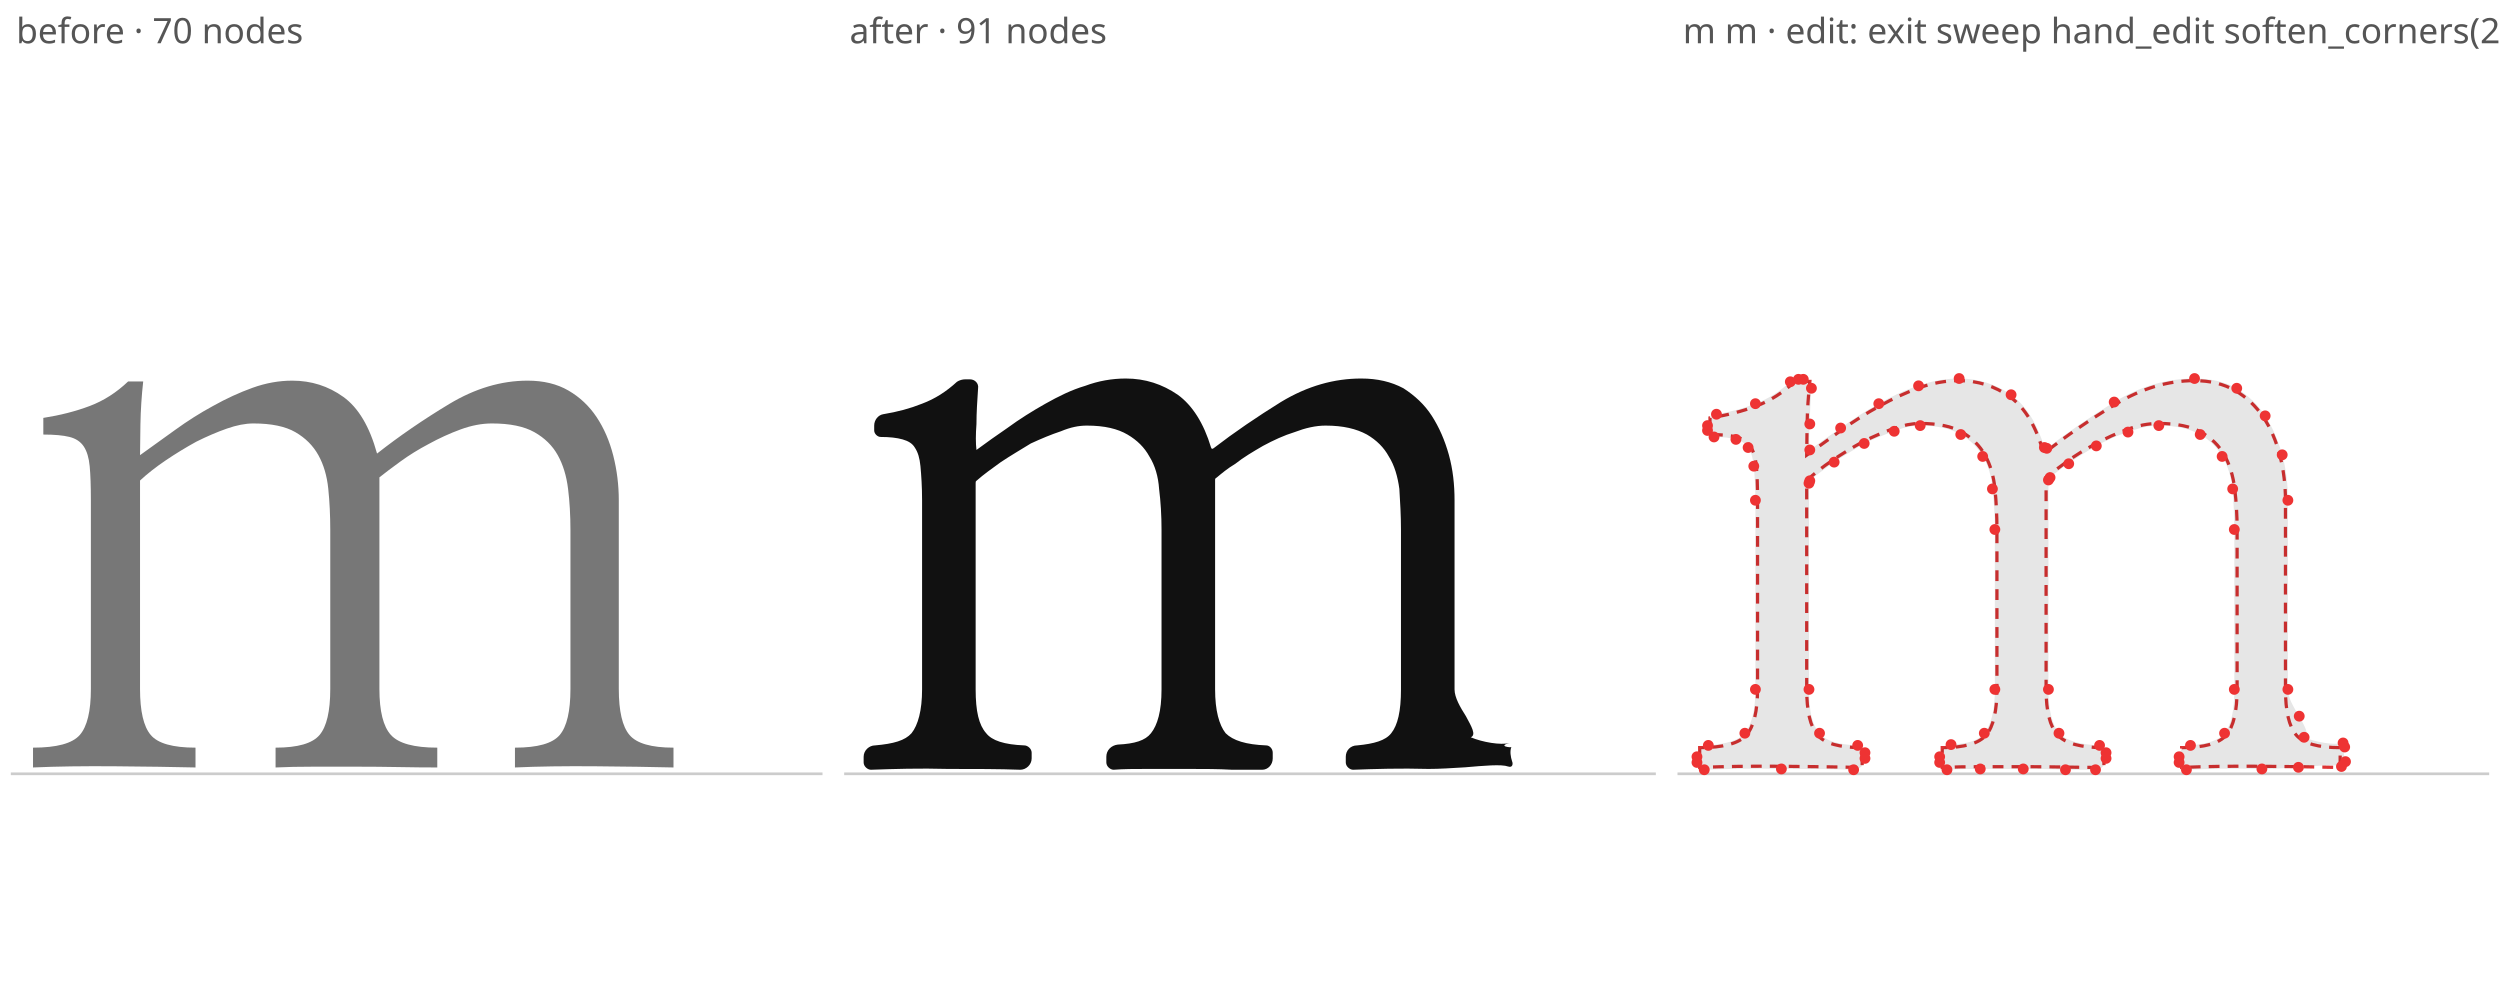
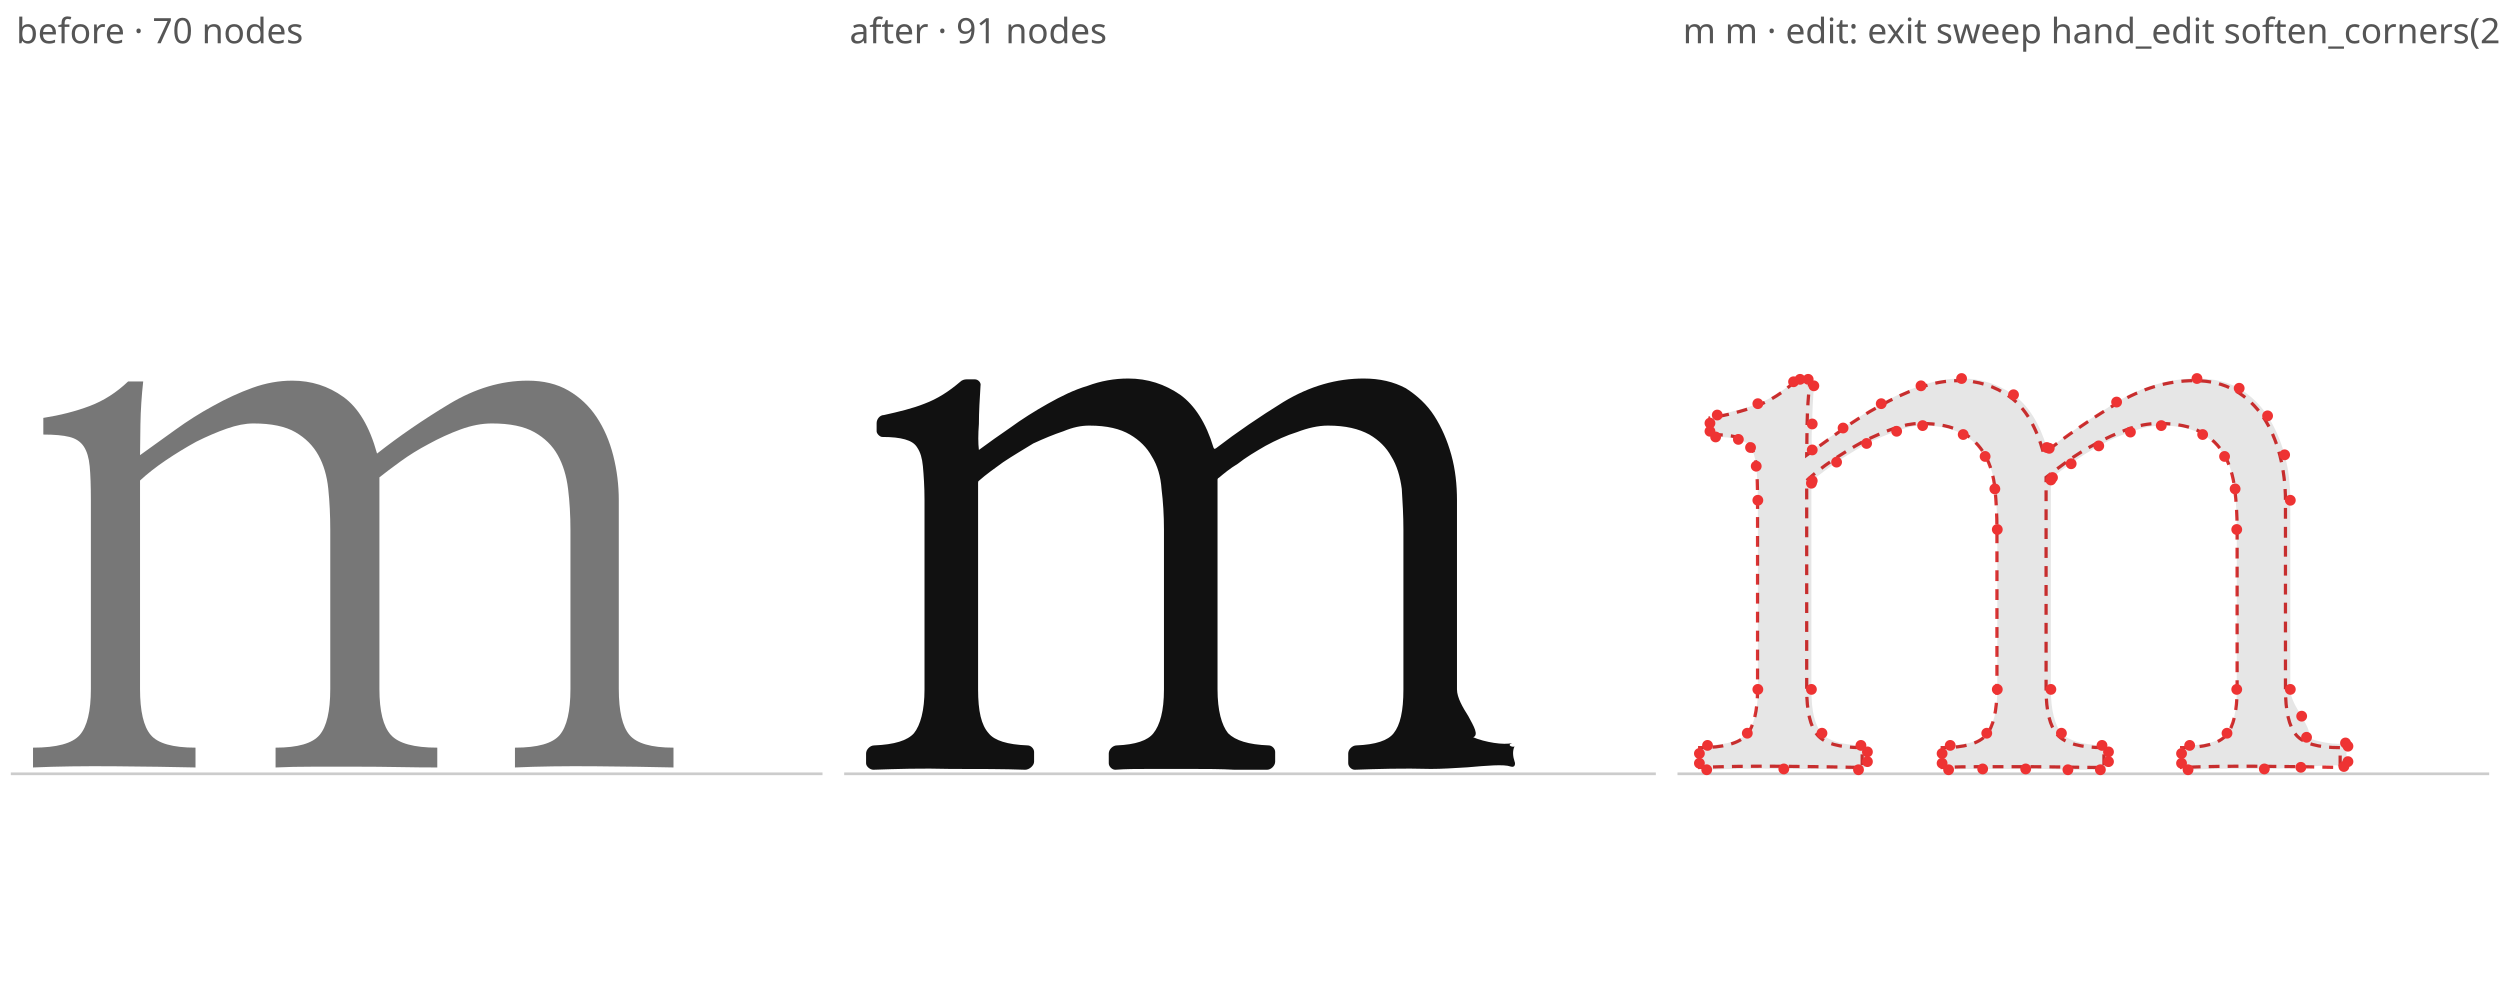
<svg xmlns="http://www.w3.org/2000/svg" width="924" height="366" viewBox="0 0 924 366" style="background:#fff">
  <g transform="translate(4,286.0)">
    <g transform="scale(0.3,-0.3)">
      <line x1="0" y1="0" x2="1000" y2="0" stroke="#ccc" stroke-width="3.333" />
      <path d="M159.668 430.664C159.993 448.242 161.133 465.82 163.086 483.398H144.531C130.208 469.727 114.421 459.635 97.168 453.125C79.915 446.615 60.872 441.732 40.039 438.477V417.969C53.711 417.969 64.453 416.992 72.266 415.039C80.078 413.086 85.938 409.18 89.844 403.32C93.75 397.461 96.191 389.323 97.168 378.906C98.145 368.49 98.633 354.492 98.633 336.914V104.492C98.633 77.148 94.076 58.268 84.961 47.852C75.846 37.435 56.641 32.227 27.344 32.227V7.812C56.641 9.115 90.332 9.603 128.418 9.277C166.504 8.952 199.544 8.464 227.539 7.812V32.227C199.544 32.227 181.152 37.435 172.363 47.852C163.574 58.268 159.18 77.148 159.18 104.492V361.328C168.294 369.792 178.874 378.092 190.918 386.23C202.962 394.368 215.495 402.018 228.516 409.18C241.536 415.69 254.069 421.061 266.113 425.293C278.158 429.525 289.062 431.641 298.828 431.641C320.964 431.641 338.216 428.06 350.586 420.898C362.956 413.737 372.396 404.297 378.906 392.578C385.417 380.859 389.486 367.025 391.113 351.074C392.741 335.124 393.555 318.359 393.555 300.781V104.492C393.555 77.148 389.16 58.268 380.371 47.852C371.582 37.435 353.516 32.227 326.172 32.227V7.812C339.844 8.464 355.306 8.789 372.559 8.789H425.781C443.359 8.789 460.775 8.626 478.027 8.301C495.28 7.975 511.068 7.812 525.391 7.812V32.227C496.745 32.227 477.702 37.435 468.262 47.852C458.822 58.268 454.102 77.148 454.102 104.492V365.234C460.612 370.443 469.238 376.953 479.98 384.766C490.723 392.578 502.279 399.74 514.648 406.25C527.669 413.411 540.853 419.434 554.199 424.316C567.546 429.199 580.404 431.641 592.773 431.641C614.909 431.641 632.324 428.06 645.02 420.898C657.715 413.737 667.318 404.297 673.828 392.578C680.339 380.859 684.57 367.025 686.523 351.074C688.477 335.124 689.453 318.359 689.453 300.781V104.492C689.453 77.148 685.059 58.268 676.27 47.852C667.48 37.435 649.089 32.227 621.094 32.227V7.812C649.74 9.115 682.78 9.603 720.215 9.277C757.65 8.952 789.714 8.464 816.406 7.812V32.227C789.062 32.227 770.996 37.435 762.207 47.852C753.418 58.268 749.023 77.148 749.023 104.492V336.914C749.023 355.794 746.745 374.186 742.188 392.09C737.63 409.993 730.794 425.781 721.68 439.453C712.565 453.125 701.009 464.03 687.012 472.168C673.014 480.306 656.25 484.375 636.719 484.375C604.167 484.375 571.94 474.772 540.039 455.566C508.138 436.361 478.516 416.016 451.172 394.531C442.057 427.734 428.223 451.009 409.668 464.355C391.113 477.702 370.117 484.375 346.68 484.375C330.404 484.375 314.128 481.445 297.852 475.586C281.576 469.727 265.299 462.24 249.023 453.125C233.398 444.661 217.936 434.896 202.637 423.828C187.337 412.76 172.852 402.344 159.18 392.578C159.18 400.391 159.342 413.086 159.668 430.664Z" fill="#777" stroke="none" />
    </g>
  </g>
  <text x="6" y="16" font-family="sans-serif" font-size="13" fill="#555">before · 70 nodes</text>
  <g transform="translate(312,286.0)">
    <g transform="scale(0.3,-0.3)">
      <line x1="0" y1="0" x2="1000" y2="0" stroke="#ccc" stroke-width="3.333" />
-       <path d="M165.0 475.0C166.0 481.0 161.0 486.0 155.0 486.0H149.0C146.0 486.0 142.0 485.0 139.0 483.0C126.0 471.0 112.0 462.0 96.0 456.0C81.0 450.0 66.0 446.0 48.0 443.0C42.0 442.0 37.0 436.0 37.0 429.0V423.0C37.0 419.0 41.0 415.0 45.0 415.0C56.0 415.0 65.0 414.0 72.0 412.0C79.0 410.0 84.0 407.0 87.0 402.0C91.0 396.0 93.0 389.0 94.0 379.0C95.0 368.0 96.0 354.0 96.0 337.0V104.0C96.0 78.0 91.0 60.0 83.0 50.0C75.0 41.0 61.0 37.0 38.0 35.0C31.0 35.0 24.0 29.0 24.0 21.0V14.0C24.0 9.0 29.0 5.0 33.0 5.0C61.0 6.0 93.0 7.0 128.0 6.0C162.0 6.0 191.0 6.0 217.0 5.0C224.0 5.0 231.0 11.0 231.0 19.0V26.0C231.0 31.0 226.0 35.0 222.0 35.0C197.0 36.0 182.0 41.0 175.0 50.0C166.0 60.0 162.0 77.0 162.0 104.0V358.0C162.0 360.0 162.0 360.0 163.0 361.0C172.0 369.0 182.0 376.0 193.0 384.0C205.0 392.0 217.0 399.0 230.0 407.0C243.0 413.0 255.0 418.0 267.0 422.0C279.0 427.0 289.0 429.0 299.0 429.0C321.0 429.0 337.0 425.0 349.0 418.0C361.0 411.0 370.0 402.0 376.0 391.0C383.0 380.0 387.0 366.0 388.0 351.0C390.0 335.0 391.0 318.0 391.0 301.0V104.0C391.0 77.0 386.0 60.0 378.0 50.0C371.0 41.0 358.0 37.0 337.0 36.0C329.0 35.0 323.0 29.0 323.0 21.0V14.0C323.0 9.0 328.0 5.0 332.0 5.0C344.0 6.0 358.0 6.0 373.0 6.0H426.0C443.0 6.0 461.0 6.0 478.0 5.0C491.0 5.0 503.0 5.0 515.0 5.0C522.0 5.0 528.0 11.0 528.0 19.0V26.0C528.0 31.0 524.0 35.0 520.0 35.0C495.0 36.0 479.0 41.0 470.0 50.0C462.0 60.0 457.0 78.0 457.0 104.0V362.0C457.0 363.0 457.0 364.0 459.0 365.0C465.0 370.0 472.0 376.0 482.0 382.0C492.0 390.0 504.0 397.0 516.0 404.0C529.0 411.0 542.0 417.0 555.0 421.0C568.0 426.0 581.0 429.0 593.0 429.0C615.0 429.0 631.0 425.0 644.0 418.0C656.0 411.0 665.0 402.0 671.0 391.0C678.0 380.0 682.0 366.0 684.0 351.0C685.0 335.0 686.0 318.0 686.0 301.0V104.0C686.0 77.0 682.0 60.0 674.0 50.0C667.0 41.0 653.0 37.0 632.0 35.0C624.0 35.0 618.0 29.0 618.0 21.0V14.0C618.0 9.0 623.0 5.0 627.0 5.0C654.0 6.0 685.0 7.0 720.0 6.0C733.0 6.0 749.0 7.0 765.0 8.0C788.0 10.0 810.0 12.0 818.0 9.0C824.0 7.0 824.0 13.0 823.0 15.0C821.0 21.0 820.0 28.0 822.0 33.0C822.0 32.0 804.0 34.0 820.0 38.0C809.0 35.0 786.0 39.0 772.0 45.0C779.0 48.0 773.0 58.0 766.0 71.0C759.0 82.0 752.0 94.0 752.0 104.0V337.0C752.0 356.0 750.0 375.0 745.0 393.0C740.0 411.0 733.0 427.0 724.0 441.0C715.0 455.0 703.0 466.0 689.0 475.0C674.0 483.0 657.0 487.0 637.0 487.0C604.0 487.0 571.0 478.0 538.0 458.0C509.0 440.0 481.0 421.0 455.0 401.0C453.0 400.0 453.0 400.0 452.0 402.0C443.0 432.0 429.0 454.0 411.0 467.0C392.0 480.0 371.0 487.0 347.0 487.0C330.0 487.0 313.0 484.0 297.0 478.0C280.0 473.0 264.0 465.0 248.0 456.0C232.0 447.0 216.0 437.0 201.0 426.0C188.0 417.0 175.0 408.0 163.0 399.0C162.0 407.0 162.0 418.0 163.0 431.0C163.0 445.0 164.0 460.0 165.0 475.0Z" fill="#111" stroke="none" />
+       <path d="M168.0 478.0C169.0 482.0 165.0 486.0 161.0 486.0H151.0C148.0 486.0 145.0 485.0 143.0 483.0C129.0 471.0 115.0 462.0 99.0 456.0C84.0 450.0 67.0 446.0 49.0 442.0C44.0 442.0 40.0 437.0 40.0 432.0V422.0C40.0 419.0 44.0 415.0 47.0 415.0C59.0 415.0 68.0 414.0 75.0 412.0C82.0 410.0 87.0 407.0 90.0 402.0C94.0 396.0 96.0 389.0 97.0 379.0C98.0 368.0 99.0 354.0 99.0 337.0V104.0C99.0 78.0 94.0 60.0 86.0 50.0C78.0 41.0 62.0 36.0 37.0 35.0C32.0 35.0 27.0 30.0 27.0 25.0V13.0C27.0 9.0 32.0 5.0 36.0 5.0C64.0 6.0 96.0 7.0 131.0 6.0C166.0 6.0 197.0 6.0 223.0 5.0C228.0 5.0 234.0 10.0 234.0 15.0V27.0C234.0 31.0 230.0 35.0 226.0 35.0C201.0 36.0 185.0 41.0 178.0 50.0C169.0 60.0 165.0 77.0 165.0 104.0V358.0C165.0 360.0 165.0 360.0 166.0 361.0C175.0 369.0 185.0 376.0 196.0 384.0C208.0 392.0 220.0 399.0 233.0 407.0C246.0 413.0 258.0 418.0 270.0 422.0C282.0 427.0 292.0 429.0 302.0 429.0C324.0 429.0 340.0 425.0 352.0 418.0C364.0 411.0 373.0 402.0 379.0 391.0C386.0 380.0 390.0 366.0 391.0 351.0C393.0 335.0 394.0 318.0 394.0 301.0V104.0C394.0 77.0 389.0 60.0 381.0 50.0C374.0 41.0 359.0 36.0 336.0 35.0C331.0 35.0 326.0 30.0 326.0 25.0V13.0C326.0 9.0 330.0 5.0 334.0 5.0C347.0 6.0 360.0 6.0 376.0 6.0H429.0C446.0 6.0 464.0 6.0 481.0 5.0C495.0 5.0 509.0 5.0 521.0 5.0C526.0 5.0 531.0 10.0 531.0 15.0V27.0C531.0 31.0 527.0 35.0 523.0 35.0C498.0 36.0 482.0 41.0 473.0 50.0C465.0 60.0 460.0 78.0 460.0 104.0V362.0C460.0 363.0 460.0 364.0 462.0 365.0C468.0 370.0 475.0 376.0 485.0 382.0C495.0 390.0 507.0 397.0 519.0 404.0C532.0 411.0 545.0 417.0 558.0 421.0C571.0 426.0 584.0 429.0 596.0 429.0C618.0 429.0 634.0 425.0 647.0 418.0C659.0 411.0 668.0 402.0 674.0 391.0C681.0 380.0 685.0 366.0 687.0 351.0C688.0 335.0 689.0 318.0 689.0 301.0V104.0C689.0 77.0 685.0 60.0 677.0 50.0C670.0 41.0 655.0 36.0 631.0 35.0C626.0 35.0 621.0 30.0 621.0 25.0V13.0C621.0 9.0 625.0 5.0 629.0 5.0C657.0 6.0 688.0 7.0 723.0 6.0C736.0 6.0 752.0 7.0 768.0 8.0C791.0 10.0 813.0 12.0 821.0 9.0C827.0 7.0 827.0 13.0 826.0 15.0C824.0 21.0 823.0 28.0 826.0 34.0C825.0 32.0 815.0 35.0 823.0 38.0C813.0 35.0 789.0 39.0 775.0 45.0C782.0 48.0 776.0 58.0 769.0 71.0C762.0 82.0 755.0 94.0 755.0 104.0V337.0C755.0 356.0 753.0 375.0 748.0 393.0C743.0 411.0 736.0 427.0 727.0 441.0C718.0 455.0 706.0 466.0 692.0 475.0C677.0 483.0 660.0 487.0 640.0 487.0C607.0 487.0 574.0 478.0 541.0 458.0C512.0 440.0 484.0 421.0 458.0 401.0C456.0 400.0 456.0 400.0 455.0 402.0C446.0 432.0 432.0 454.0 414.0 467.0C395.0 480.0 374.0 487.0 350.0 487.0C333.0 487.0 316.0 484.0 300.0 478.0C283.0 473.0 267.0 465.0 251.0 456.0C235.0 447.0 219.0 437.0 204.0 426.0C191.0 417.0 178.0 408.0 166.0 399.0C165.0 407.0 165.0 418.0 166.0 431.0C166.0 446.0 167.0 462.0 168.0 478.0Z" fill="#111" stroke="none" />
    </g>
  </g>
  <text x="314" y="16" font-family="sans-serif" font-size="13" fill="#555">after · 91 nodes</text>
  <g transform="translate(620,286.0)">
    <g transform="scale(0.3,-0.3)">
      <line x1="0" y1="0" x2="1000" y2="0" stroke="#ccc" stroke-width="3.333" />
      <path d="M159.668 430.664C159.993 448.242 161.133 465.82 163.086 483.398H144.531C130.208 469.727 114.421 459.635 97.168 453.125C79.915 446.615 60.872 441.732 40.039 438.477V417.969C53.711 417.969 64.453 416.992 72.266 415.039C80.078 413.086 85.938 409.18 89.844 403.32C93.75 397.461 96.191 389.323 97.168 378.906C98.145 368.49 98.633 354.492 98.633 336.914V104.492C98.633 77.148 94.076 58.268 84.961 47.852C75.846 37.435 56.641 32.227 27.344 32.227V7.812C56.641 9.115 90.332 9.603 128.418 9.277C166.504 8.952 199.544 8.464 227.539 7.812V32.227C199.544 32.227 181.152 37.435 172.363 47.852C163.574 58.268 159.18 77.148 159.18 104.492V361.328C168.294 369.792 178.874 378.092 190.918 386.23C202.962 394.368 215.495 402.018 228.516 409.18C241.536 415.69 254.069 421.061 266.113 425.293C278.158 429.525 289.062 431.641 298.828 431.641C320.964 431.641 338.216 428.06 350.586 420.898C362.956 413.737 372.396 404.297 378.906 392.578C385.417 380.859 389.486 367.025 391.113 351.074C392.741 335.124 393.555 318.359 393.555 300.781V104.492C393.555 77.148 389.16 58.268 380.371 47.852C371.582 37.435 353.516 32.227 326.172 32.227V7.812C339.844 8.464 355.306 8.789 372.559 8.789H425.781C443.359 8.789 460.775 8.626 478.027 8.301C495.28 7.975 511.068 7.812 525.391 7.812V32.227C496.745 32.227 477.702 37.435 468.262 47.852C458.822 58.268 454.102 77.148 454.102 104.492V365.234C460.612 370.443 469.238 376.953 479.98 384.766C490.723 392.578 502.279 399.74 514.648 406.25C527.669 413.411 540.853 419.434 554.199 424.316C567.546 429.199 580.404 431.641 592.773 431.641C614.909 431.641 632.324 428.06 645.02 420.898C657.715 413.737 667.318 404.297 673.828 392.578C680.339 380.859 684.57 367.025 686.523 351.074C688.477 335.124 689.453 318.359 689.453 300.781V104.492C689.453 77.148 685.059 58.268 676.27 47.852C667.48 37.435 649.089 32.227 621.094 32.227V7.812C649.74 9.115 682.78 9.603 720.215 9.277C757.65 8.952 789.714 8.464 816.406 7.812V32.227C789.062 32.227 770.996 37.435 762.207 47.852C753.418 58.268 749.023 77.148 749.023 104.492V336.914C749.023 355.794 746.745 374.186 742.188 392.09C737.63 409.993 730.794 425.781 721.68 439.453C712.565 453.125 701.009 464.03 687.012 472.168C673.014 480.306 656.25 484.375 636.719 484.375C604.167 484.375 571.94 474.772 540.039 455.566C508.138 436.361 478.516 416.016 451.172 394.531C442.057 427.734 428.223 451.009 409.668 464.355C391.113 477.702 370.117 484.375 346.68 484.375C330.404 484.375 314.128 481.445 297.852 475.586C281.576 469.727 265.299 462.24 249.023 453.125C233.398 444.661 217.936 434.896 202.637 423.828C187.337 412.76 172.852 402.344 159.18 392.578C159.18 400.391 159.342 413.086 159.668 430.664Z" fill="none" stroke="#d33" stroke-width="4.0" stroke-dasharray="13.333,10.0" />
-       <path d="M165.0 475.0C166.0 481.0 161.0 486.0 155.0 486.0H149.0C146.0 486.0 142.0 485.0 139.0 483.0C126.0 471.0 112.0 462.0 96.0 456.0C81.0 450.0 66.0 446.0 48.0 443.0C42.0 442.0 37.0 436.0 37.0 429.0V423.0C37.0 419.0 41.0 415.0 45.0 415.0C56.0 415.0 65.0 414.0 72.0 412.0C79.0 410.0 84.0 407.0 87.0 402.0C91.0 396.0 93.0 389.0 94.0 379.0C95.0 368.0 96.0 354.0 96.0 337.0V104.0C96.0 78.0 91.0 60.0 83.0 50.0C75.0 41.0 61.0 37.0 38.0 35.0C31.0 35.0 24.0 29.0 24.0 21.0V14.0C24.0 9.0 29.0 5.0 33.0 5.0C61.0 6.0 93.0 7.0 128.0 6.0C162.0 6.0 191.0 6.0 217.0 5.0C224.0 5.0 231.0 11.0 231.0 19.0V26.0C231.0 31.0 226.0 35.0 222.0 35.0C197.0 36.0 182.0 41.0 175.0 50.0C166.0 60.0 162.0 77.0 162.0 104.0V358.0C162.0 360.0 162.0 360.0 163.0 361.0C172.0 369.0 182.0 376.0 193.0 384.0C205.0 392.0 217.0 399.0 230.0 407.0C243.0 413.0 255.0 418.0 267.0 422.0C279.0 427.0 289.0 429.0 299.0 429.0C321.0 429.0 337.0 425.0 349.0 418.0C361.0 411.0 370.0 402.0 376.0 391.0C383.0 380.0 387.0 366.0 388.0 351.0C390.0 335.0 391.0 318.0 391.0 301.0V104.0C391.0 77.0 386.0 60.0 378.0 50.0C371.0 41.0 358.0 37.0 337.0 36.0C329.0 35.0 323.0 29.0 323.0 21.0V14.0C323.0 9.0 328.0 5.0 332.0 5.0C344.0 6.0 358.0 6.0 373.0 6.0H426.0C443.0 6.0 461.0 6.0 478.0 5.0C491.0 5.0 503.0 5.0 515.0 5.0C522.0 5.0 528.0 11.0 528.0 19.0V26.0C528.0 31.0 524.0 35.0 520.0 35.0C495.0 36.0 479.0 41.0 470.0 50.0C462.0 60.0 457.0 78.0 457.0 104.0V362.0C457.0 363.0 457.0 364.0 459.0 365.0C465.0 370.0 472.0 376.0 482.0 382.0C492.0 390.0 504.0 397.0 516.0 404.0C529.0 411.0 542.0 417.0 555.0 421.0C568.0 426.0 581.0 429.0 593.0 429.0C615.0 429.0 631.0 425.0 644.0 418.0C656.0 411.0 665.0 402.0 671.0 391.0C678.0 380.0 682.0 366.0 684.0 351.0C685.0 335.0 686.0 318.0 686.0 301.0V104.0C686.0 77.0 682.0 60.0 674.0 50.0C667.0 41.0 653.0 37.0 632.0 35.0C624.0 35.0 618.0 29.0 618.0 21.0V14.0C618.0 9.0 623.0 5.0 627.0 5.0C654.0 6.0 685.0 7.0 720.0 6.0C733.0 6.0 749.0 7.0 765.0 8.0C788.0 10.0 810.0 12.0 818.0 9.0C824.0 7.0 824.0 13.0 823.0 15.0C821.0 21.0 820.0 28.0 822.0 33.0C822.0 32.0 804.0 34.0 820.0 38.0C809.0 35.0 786.0 39.0 772.0 45.0C779.0 48.0 773.0 58.0 766.0 71.0C759.0 82.0 752.0 94.0 752.0 104.0V337.0C752.0 356.0 750.0 375.0 745.0 393.0C740.0 411.0 733.0 427.0 724.0 441.0C715.0 455.0 703.0 466.0 689.0 475.0C674.0 483.0 657.0 487.0 637.0 487.0C604.0 487.0 571.0 478.0 538.0 458.0C509.0 440.0 481.0 421.0 455.0 401.0C453.0 400.0 453.0 400.0 452.0 402.0C443.0 432.0 429.0 454.0 411.0 467.0C392.0 480.0 371.0 487.0 347.0 487.0C330.0 487.0 313.0 484.0 297.0 478.0C280.0 473.0 264.0 465.0 248.0 456.0C232.0 447.0 216.0 437.0 201.0 426.0C188.0 417.0 175.0 408.0 163.0 399.0C162.0 407.0 162.0 418.0 163.0 431.0C163.0 445.0 164.0 460.0 165.0 475.0Z" fill="rgba(0,0,0,0.10)" stroke="none" />
-       <circle cx="165.0" cy="475.0" r="6.667" fill="#e33" />
-       <circle cx="155.0" cy="486.0" r="6.667" fill="#e33" />
-       <circle cx="149.0" cy="486.0" r="6.667" fill="#e33" />
-       <circle cx="139.0" cy="483.0" r="6.667" fill="#e33" />
-       <circle cx="96.0" cy="456.0" r="6.667" fill="#e33" />
-       <circle cx="48.0" cy="443.0" r="6.667" fill="#e33" />
-       <circle cx="37.0" cy="429.0" r="6.667" fill="#e33" />
-       <circle cx="37.0" cy="423.0" r="6.667" fill="#e33" />
-       <circle cx="45.0" cy="415.0" r="6.667" fill="#e33" />
-       <circle cx="72.0" cy="412.0" r="6.667" fill="#e33" />
-       <circle cx="87.0" cy="402.0" r="6.667" fill="#e33" />
-       <circle cx="94.0" cy="379.0" r="6.667" fill="#e33" />
-       <circle cx="96.0" cy="337.0" r="6.667" fill="#e33" />
-       <circle cx="96.0" cy="104.0" r="6.667" fill="#e33" />
-       <circle cx="83.0" cy="50.0" r="6.667" fill="#e33" />
-       <circle cx="38.0" cy="35.0" r="6.667" fill="#e33" />
-       <circle cx="24.0" cy="21.0" r="6.667" fill="#e33" />
-       <circle cx="24.0" cy="14.0" r="6.667" fill="#e33" />
-       <circle cx="33.0" cy="5.0" r="6.667" fill="#e33" />
-       <circle cx="128.0" cy="6.0" r="6.667" fill="#e33" />
-       <circle cx="217.0" cy="5.0" r="6.667" fill="#e33" />
-       <circle cx="231.0" cy="19.0" r="6.667" fill="#e33" />
-       <circle cx="231.0" cy="26.0" r="6.667" fill="#e33" />
-       <circle cx="222.0" cy="35.0" r="6.667" fill="#e33" />
-       <circle cx="175.0" cy="50.0" r="6.667" fill="#e33" />
-       <circle cx="162.0" cy="104.0" r="6.667" fill="#e33" />
-       <circle cx="162.0" cy="358.0" r="6.667" fill="#e33" />
-       <circle cx="163.0" cy="361.0" r="6.667" fill="#e33" />
-       <circle cx="193.0" cy="384.0" r="6.667" fill="#e33" />
-       <circle cx="230.0" cy="407.0" r="6.667" fill="#e33" />
-       <circle cx="267.0" cy="422.0" r="6.667" fill="#e33" />
-       <circle cx="299.0" cy="429.0" r="6.667" fill="#e33" />
-       <circle cx="349.0" cy="418.0" r="6.667" fill="#e33" />
-       <circle cx="376.0" cy="391.0" r="6.667" fill="#e33" />
-       <circle cx="388.0" cy="351.0" r="6.667" fill="#e33" />
-       <circle cx="391.0" cy="301.0" r="6.667" fill="#e33" />
-       <circle cx="391.0" cy="104.0" r="6.667" fill="#e33" />
-       <circle cx="378.0" cy="50.0" r="6.667" fill="#e33" />
-       <circle cx="337.0" cy="36.0" r="6.667" fill="#e33" />
-       <circle cx="323.0" cy="21.0" r="6.667" fill="#e33" />
-       <circle cx="323.0" cy="14.0" r="6.667" fill="#e33" />
-       <circle cx="332.0" cy="5.0" r="6.667" fill="#e33" />
-       <circle cx="373.0" cy="6.0" r="6.667" fill="#e33" />
-       <circle cx="426.0" cy="6.0" r="6.667" fill="#e33" />
-       <circle cx="478.0" cy="5.0" r="6.667" fill="#e33" />
-       <circle cx="515.0" cy="5.0" r="6.667" fill="#e33" />
-       <circle cx="528.0" cy="19.0" r="6.667" fill="#e33" />
-       <circle cx="528.0" cy="26.0" r="6.667" fill="#e33" />
-       <circle cx="520.0" cy="35.0" r="6.667" fill="#e33" />
-       <circle cx="470.0" cy="50.0" r="6.667" fill="#e33" />
-       <circle cx="457.0" cy="104.0" r="6.667" fill="#e33" />
-       <circle cx="457.0" cy="362.0" r="6.667" fill="#e33" />
-       <circle cx="459.0" cy="365.0" r="6.667" fill="#e33" />
-       <circle cx="482.0" cy="382.0" r="6.667" fill="#e33" />
-       <circle cx="516.0" cy="404.0" r="6.667" fill="#e33" />
-       <circle cx="555.0" cy="421.0" r="6.667" fill="#e33" />
-       <circle cx="593.0" cy="429.0" r="6.667" fill="#e33" />
-       <circle cx="644.0" cy="418.0" r="6.667" fill="#e33" />
-       <circle cx="671.0" cy="391.0" r="6.667" fill="#e33" />
-       <circle cx="684.0" cy="351.0" r="6.667" fill="#e33" />
-       <circle cx="686.0" cy="301.0" r="6.667" fill="#e33" />
-       <circle cx="686.0" cy="104.0" r="6.667" fill="#e33" />
-       <circle cx="674.0" cy="50.0" r="6.667" fill="#e33" />
-       <circle cx="632.0" cy="35.0" r="6.667" fill="#e33" />
-       <circle cx="618.0" cy="21.0" r="6.667" fill="#e33" />
-       <circle cx="618.0" cy="14.0" r="6.667" fill="#e33" />
-       <circle cx="627.0" cy="5.0" r="6.667" fill="#e33" />
-       <circle cx="720.0" cy="6.0" r="6.667" fill="#e33" />
-       <circle cx="765.0" cy="8.0" r="6.667" fill="#e33" />
-       <circle cx="818.0" cy="9.0" r="6.667" fill="#e33" />
-       <circle cx="823.0" cy="15.0" r="6.667" fill="#e33" />
-       <circle cx="822.0" cy="33.0" r="6.667" fill="#e33" />
-       <circle cx="820.0" cy="38.0" r="6.667" fill="#e33" />
-       <circle cx="772.0" cy="45.0" r="6.667" fill="#e33" />
-       <circle cx="766.0" cy="71.0" r="6.667" fill="#e33" />
-       <circle cx="752.0" cy="104.0" r="6.667" fill="#e33" />
-       <circle cx="752.0" cy="337.0" r="6.667" fill="#e33" />
-       <circle cx="745.0" cy="393.0" r="6.667" fill="#e33" />
-       <circle cx="724.0" cy="441.0" r="6.667" fill="#e33" />
-       <circle cx="689.0" cy="475.0" r="6.667" fill="#e33" />
-       <circle cx="637.0" cy="487.0" r="6.667" fill="#e33" />
-       <circle cx="538.0" cy="458.0" r="6.667" fill="#e33" />
-       <circle cx="455.0" cy="401.0" r="6.667" fill="#e33" />
-       <circle cx="452.0" cy="402.0" r="6.667" fill="#e33" />
-       <circle cx="411.0" cy="467.0" r="6.667" fill="#e33" />
-       <circle cx="347.0" cy="487.0" r="6.667" fill="#e33" />
-       <circle cx="297.0" cy="478.0" r="6.667" fill="#e33" />
-       <circle cx="248.0" cy="456.0" r="6.667" fill="#e33" />
-       <circle cx="201.0" cy="426.0" r="6.667" fill="#e33" />
-       <circle cx="163.0" cy="399.0" r="6.667" fill="#e33" />
-       <circle cx="163.0" cy="431.0" r="6.667" fill="#e33" />
+       <path d="M168.0 478.0C169.0 482.0 165.0 486.0 161.0 486.0H151.0C148.0 486.0 145.0 485.0 143.0 483.0C129.0 471.0 115.0 462.0 99.0 456.0C84.0 450.0 67.0 446.0 49.0 442.0C44.0 442.0 40.0 437.0 40.0 432.0V422.0C40.0 419.0 44.0 415.0 47.0 415.0C59.0 415.0 68.0 414.0 75.0 412.0C82.0 410.0 87.0 407.0 90.0 402.0C94.0 396.0 96.0 389.0 97.0 379.0C98.0 368.0 99.0 354.0 99.0 337.0V104.0C99.0 78.0 94.0 60.0 86.0 50.0C78.0 41.0 62.0 36.0 37.0 35.0C32.0 35.0 27.0 30.0 27.0 25.0V13.0C27.0 9.0 32.0 5.0 36.0 5.0C64.0 6.0 96.0 7.0 131.0 6.0C166.0 6.0 197.0 6.0 223.0 5.0C228.0 5.0 234.0 10.0 234.0 15.0V27.0C234.0 31.0 230.0 35.0 226.0 35.0C201.0 36.0 185.0 41.0 178.0 50.0C169.0 60.0 165.0 77.0 165.0 104.0V358.0C165.0 360.0 165.0 360.0 166.0 361.0C175.0 369.0 185.0 376.0 196.0 384.0C208.0 392.0 220.0 399.0 233.0 407.0C246.0 413.0 258.0 418.0 270.0 422.0C282.0 427.0 292.0 429.0 302.0 429.0C324.0 429.0 340.0 425.0 352.0 418.0C364.0 411.0 373.0 402.0 379.0 391.0C386.0 380.0 390.0 366.0 391.0 351.0C393.0 335.0 394.0 318.0 394.0 301.0V104.0C394.0 77.0 389.0 60.0 381.0 50.0C374.0 41.0 359.0 36.0 336.0 35.0C331.0 35.0 326.0 30.0 326.0 25.0V13.0C326.0 9.0 330.0 5.0 334.0 5.0C347.0 6.0 360.0 6.0 376.0 6.0H429.0C446.0 6.0 464.0 6.0 481.0 5.0C495.0 5.0 509.0 5.0 521.0 5.0C526.0 5.0 531.0 10.0 531.0 15.0V27.0C531.0 31.0 527.0 35.0 523.0 35.0C498.0 36.0 482.0 41.0 473.0 50.0C465.0 60.0 460.0 78.0 460.0 104.0V362.0C460.0 363.0 460.0 364.0 462.0 365.0C468.0 370.0 475.0 376.0 485.0 382.0C495.0 390.0 507.0 397.0 519.0 404.0C532.0 411.0 545.0 417.0 558.0 421.0C571.0 426.0 584.0 429.0 596.0 429.0C618.0 429.0 634.0 425.0 647.0 418.0C659.0 411.0 668.0 402.0 674.0 391.0C681.0 380.0 685.0 366.0 687.0 351.0C688.0 335.0 689.0 318.0 689.0 301.0V104.0C689.0 77.0 685.0 60.0 677.0 50.0C670.0 41.0 655.0 36.0 631.0 35.0C626.0 35.0 621.0 30.0 621.0 25.0V13.0C621.0 9.0 625.0 5.0 629.0 5.0C657.0 6.0 688.0 7.0 723.0 6.0C736.0 6.0 752.0 7.0 768.0 8.0C791.0 10.0 813.0 12.0 821.0 9.0C827.0 7.0 827.0 13.0 826.0 15.0C824.0 21.0 823.0 28.0 826.0 34.0C825.0 32.0 815.0 35.0 823.0 38.0C813.0 35.0 789.0 39.0 775.0 45.0C782.0 48.0 776.0 58.0 769.0 71.0C762.0 82.0 755.0 94.0 755.0 104.0V337.0C755.0 356.0 753.0 375.0 748.0 393.0C743.0 411.0 736.0 427.0 727.0 441.0C718.0 455.0 706.0 466.0 692.0 475.0C677.0 483.0 660.0 487.0 640.0 487.0C607.0 487.0 574.0 478.0 541.0 458.0C512.0 440.0 484.0 421.0 458.0 401.0C456.0 400.0 456.0 400.0 455.0 402.0C446.0 432.0 432.0 454.0 414.0 467.0C395.0 480.0 374.0 487.0 350.0 487.0C333.0 487.0 316.0 484.0 300.0 478.0C283.0 473.0 267.0 465.0 251.0 456.0C235.0 447.0 219.0 437.0 204.0 426.0C191.0 417.0 178.0 408.0 166.0 399.0C165.0 407.0 165.0 418.0 166.0 431.0C166.0 446.0 167.0 462.0 168.0 478.0Z" fill="rgba(0,0,0,0.10)" stroke="none" />
+       <circle cx="168.0" cy="478.0" r="6.667" fill="#e33" />
+       <circle cx="161.0" cy="486.0" r="6.667" fill="#e33" />
+       <circle cx="151.0" cy="486.0" r="6.667" fill="#e33" />
+       <circle cx="143.0" cy="483.0" r="6.667" fill="#e33" />
+       <circle cx="99.0" cy="456.0" r="6.667" fill="#e33" />
+       <circle cx="49.0" cy="442.0" r="6.667" fill="#e33" />
+       <circle cx="40.0" cy="432.0" r="6.667" fill="#e33" />
+       <circle cx="40.0" cy="422.0" r="6.667" fill="#e33" />
+       <circle cx="47.0" cy="415.0" r="6.667" fill="#e33" />
+       <circle cx="75.0" cy="412.0" r="6.667" fill="#e33" />
+       <circle cx="90.0" cy="402.0" r="6.667" fill="#e33" />
+       <circle cx="97.0" cy="379.0" r="6.667" fill="#e33" />
+       <circle cx="99.0" cy="337.0" r="6.667" fill="#e33" />
+       <circle cx="99.0" cy="104.0" r="6.667" fill="#e33" />
+       <circle cx="86.0" cy="50.0" r="6.667" fill="#e33" />
+       <circle cx="37.0" cy="35.0" r="6.667" fill="#e33" />
+       <circle cx="27.0" cy="25.0" r="6.667" fill="#e33" />
+       <circle cx="27.0" cy="13.0" r="6.667" fill="#e33" />
+       <circle cx="36.0" cy="5.0" r="6.667" fill="#e33" />
+       <circle cx="131.0" cy="6.0" r="6.667" fill="#e33" />
+       <circle cx="223.0" cy="5.0" r="6.667" fill="#e33" />
+       <circle cx="234.0" cy="15.0" r="6.667" fill="#e33" />
+       <circle cx="234.0" cy="27.0" r="6.667" fill="#e33" />
+       <circle cx="226.0" cy="35.0" r="6.667" fill="#e33" />
+       <circle cx="178.0" cy="50.0" r="6.667" fill="#e33" />
+       <circle cx="165.0" cy="104.0" r="6.667" fill="#e33" />
+       <circle cx="165.0" cy="358.0" r="6.667" fill="#e33" />
+       <circle cx="166.0" cy="361.0" r="6.667" fill="#e33" />
+       <circle cx="196.0" cy="384.0" r="6.667" fill="#e33" />
+       <circle cx="233.0" cy="407.0" r="6.667" fill="#e33" />
+       <circle cx="270.0" cy="422.0" r="6.667" fill="#e33" />
+       <circle cx="302.0" cy="429.0" r="6.667" fill="#e33" />
+       <circle cx="352.0" cy="418.0" r="6.667" fill="#e33" />
+       <circle cx="379.0" cy="391.0" r="6.667" fill="#e33" />
+       <circle cx="391.0" cy="351.0" r="6.667" fill="#e33" />
+       <circle cx="394.0" cy="301.0" r="6.667" fill="#e33" />
+       <circle cx="394.0" cy="104.0" r="6.667" fill="#e33" />
+       <circle cx="381.0" cy="50.0" r="6.667" fill="#e33" />
+       <circle cx="336.0" cy="35.0" r="6.667" fill="#e33" />
+       <circle cx="326.0" cy="25.0" r="6.667" fill="#e33" />
+       <circle cx="326.0" cy="13.0" r="6.667" fill="#e33" />
+       <circle cx="334.0" cy="5.0" r="6.667" fill="#e33" />
+       <circle cx="376.0" cy="6.0" r="6.667" fill="#e33" />
+       <circle cx="429.0" cy="6.0" r="6.667" fill="#e33" />
+       <circle cx="481.0" cy="5.0" r="6.667" fill="#e33" />
+       <circle cx="521.0" cy="5.0" r="6.667" fill="#e33" />
+       <circle cx="531.0" cy="15.0" r="6.667" fill="#e33" />
+       <circle cx="531.0" cy="27.0" r="6.667" fill="#e33" />
+       <circle cx="523.0" cy="35.0" r="6.667" fill="#e33" />
+       <circle cx="473.0" cy="50.0" r="6.667" fill="#e33" />
+       <circle cx="460.0" cy="104.0" r="6.667" fill="#e33" />
+       <circle cx="460.0" cy="362.0" r="6.667" fill="#e33" />
+       <circle cx="462.0" cy="365.0" r="6.667" fill="#e33" />
+       <circle cx="485.0" cy="382.0" r="6.667" fill="#e33" />
+       <circle cx="519.0" cy="404.0" r="6.667" fill="#e33" />
+       <circle cx="558.0" cy="421.0" r="6.667" fill="#e33" />
+       <circle cx="596.0" cy="429.0" r="6.667" fill="#e33" />
+       <circle cx="647.0" cy="418.0" r="6.667" fill="#e33" />
+       <circle cx="674.0" cy="391.0" r="6.667" fill="#e33" />
+       <circle cx="687.0" cy="351.0" r="6.667" fill="#e33" />
+       <circle cx="689.0" cy="301.0" r="6.667" fill="#e33" />
+       <circle cx="689.0" cy="104.0" r="6.667" fill="#e33" />
+       <circle cx="677.0" cy="50.0" r="6.667" fill="#e33" />
+       <circle cx="631.0" cy="35.0" r="6.667" fill="#e33" />
+       <circle cx="621.0" cy="25.0" r="6.667" fill="#e33" />
+       <circle cx="621.0" cy="13.0" r="6.667" fill="#e33" />
+       <circle cx="629.0" cy="5.0" r="6.667" fill="#e33" />
+       <circle cx="723.0" cy="6.0" r="6.667" fill="#e33" />
+       <circle cx="768.0" cy="8.0" r="6.667" fill="#e33" />
+       <circle cx="821.0" cy="9.0" r="6.667" fill="#e33" />
+       <circle cx="826.0" cy="15.0" r="6.667" fill="#e33" />
+       <circle cx="826.0" cy="34.0" r="6.667" fill="#e33" />
+       <circle cx="823.0" cy="38.0" r="6.667" fill="#e33" />
+       <circle cx="775.0" cy="45.0" r="6.667" fill="#e33" />
+       <circle cx="769.0" cy="71.0" r="6.667" fill="#e33" />
+       <circle cx="755.0" cy="104.0" r="6.667" fill="#e33" />
+       <circle cx="755.0" cy="337.0" r="6.667" fill="#e33" />
+       <circle cx="748.0" cy="393.0" r="6.667" fill="#e33" />
+       <circle cx="727.0" cy="441.0" r="6.667" fill="#e33" />
+       <circle cx="692.0" cy="475.0" r="6.667" fill="#e33" />
+       <circle cx="640.0" cy="487.0" r="6.667" fill="#e33" />
+       <circle cx="541.0" cy="458.0" r="6.667" fill="#e33" />
+       <circle cx="458.0" cy="401.0" r="6.667" fill="#e33" />
+       <circle cx="455.0" cy="402.0" r="6.667" fill="#e33" />
+       <circle cx="414.0" cy="467.0" r="6.667" fill="#e33" />
+       <circle cx="350.0" cy="487.0" r="6.667" fill="#e33" />
+       <circle cx="300.0" cy="478.0" r="6.667" fill="#e33" />
+       <circle cx="251.0" cy="456.0" r="6.667" fill="#e33" />
+       <circle cx="204.0" cy="426.0" r="6.667" fill="#e33" />
+       <circle cx="166.0" cy="399.0" r="6.667" fill="#e33" />
+       <circle cx="166.0" cy="431.0" r="6.667" fill="#e33" />
    </g>
  </g>
  <text x="622" y="16" font-family="sans-serif" font-size="13" fill="#555">m m · edit: exit sweep hand_edit soften_corners(21) offset(+3)</text>
</svg>
